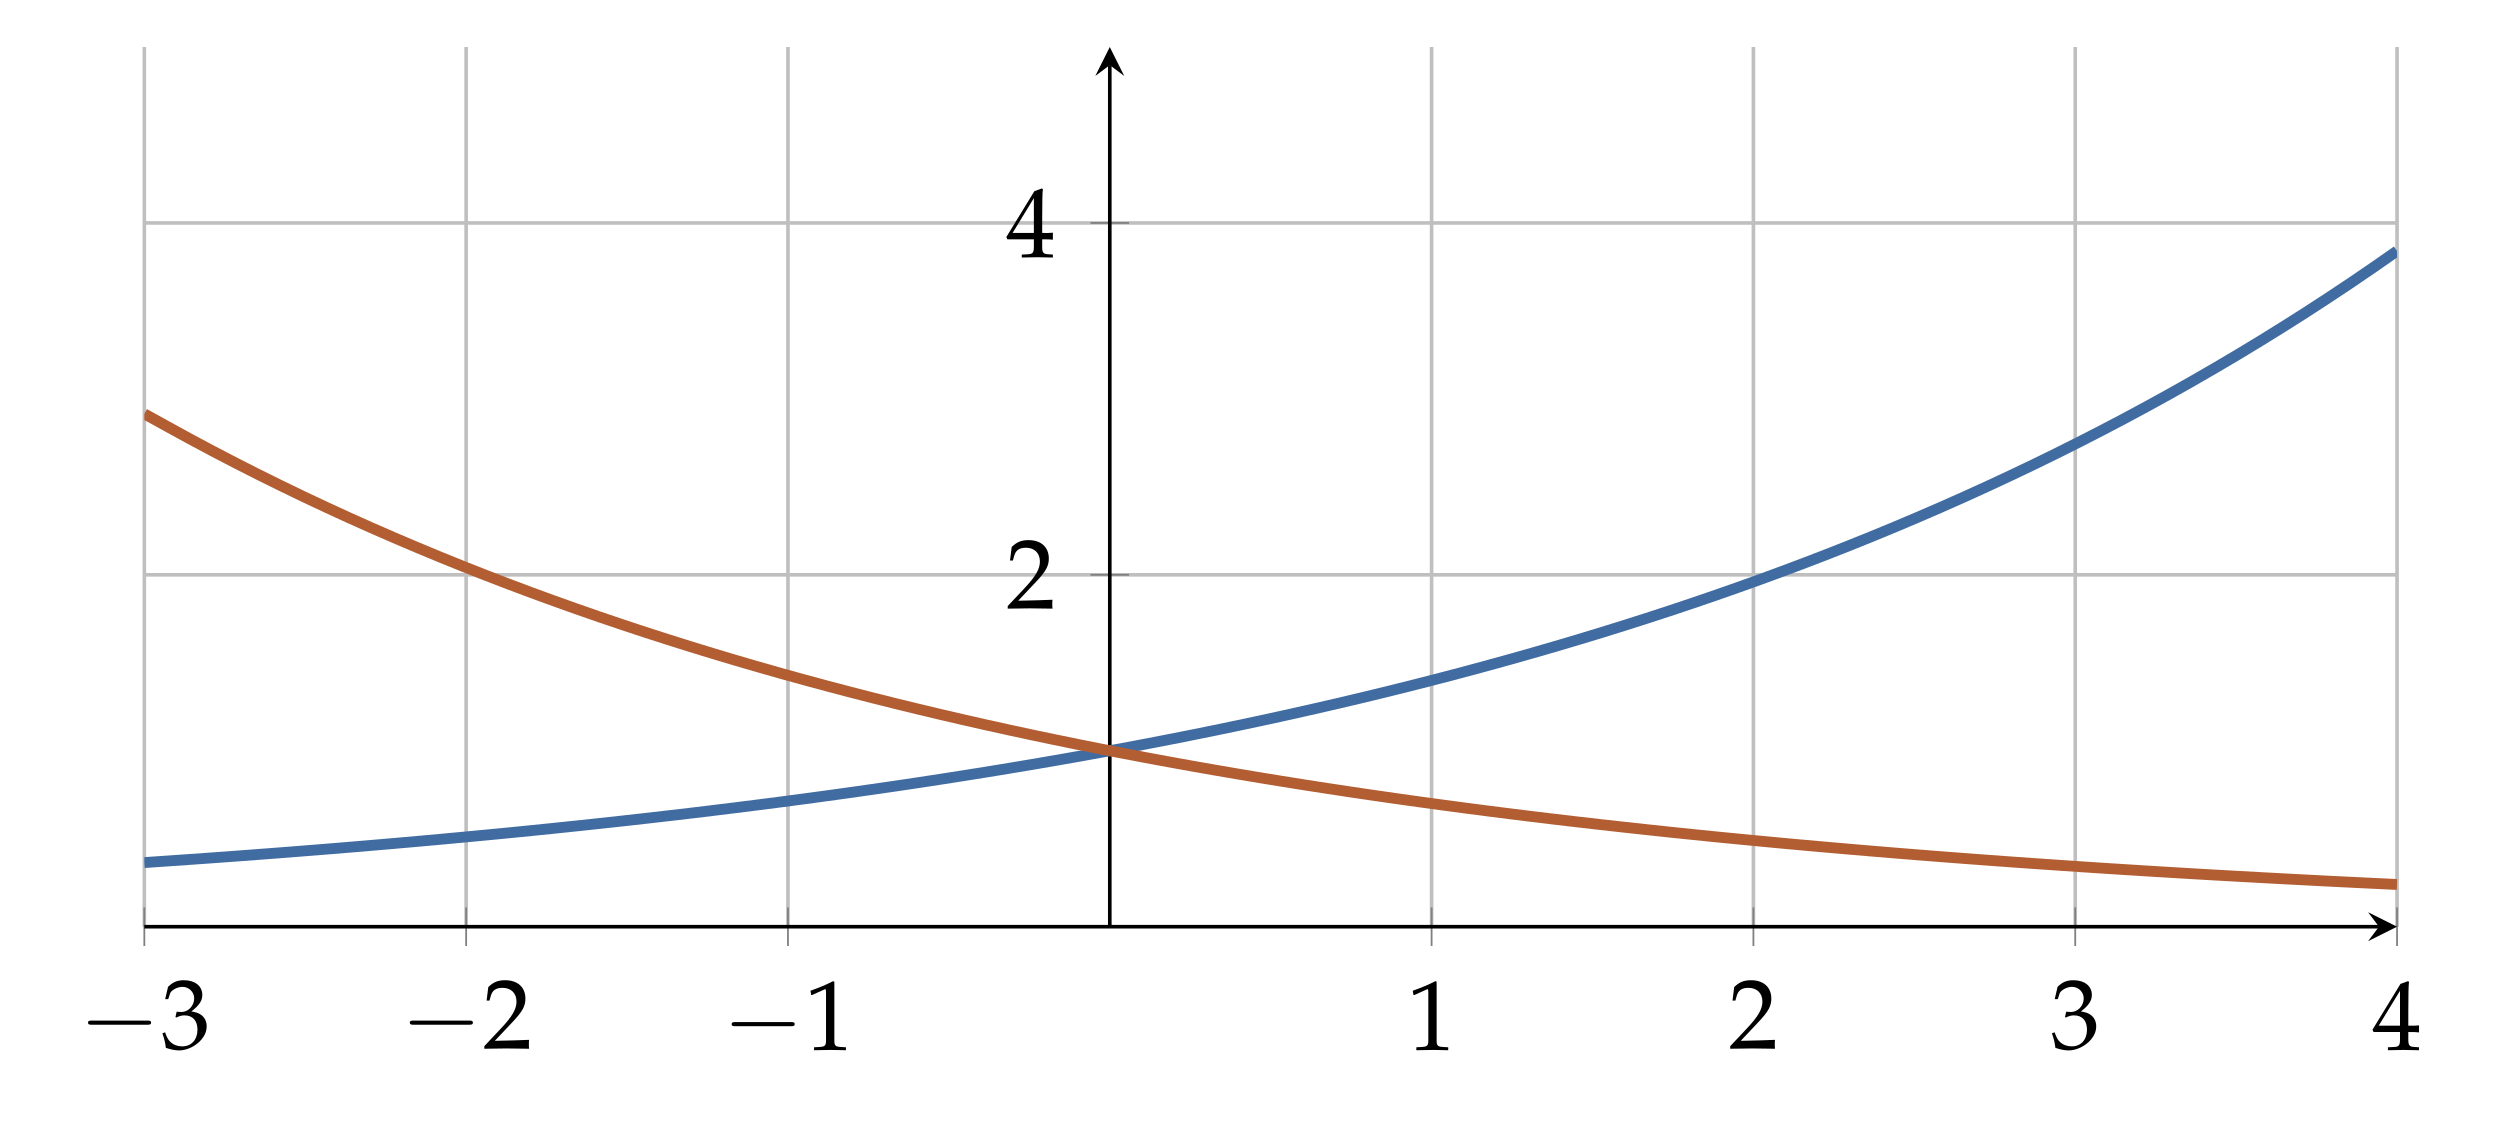
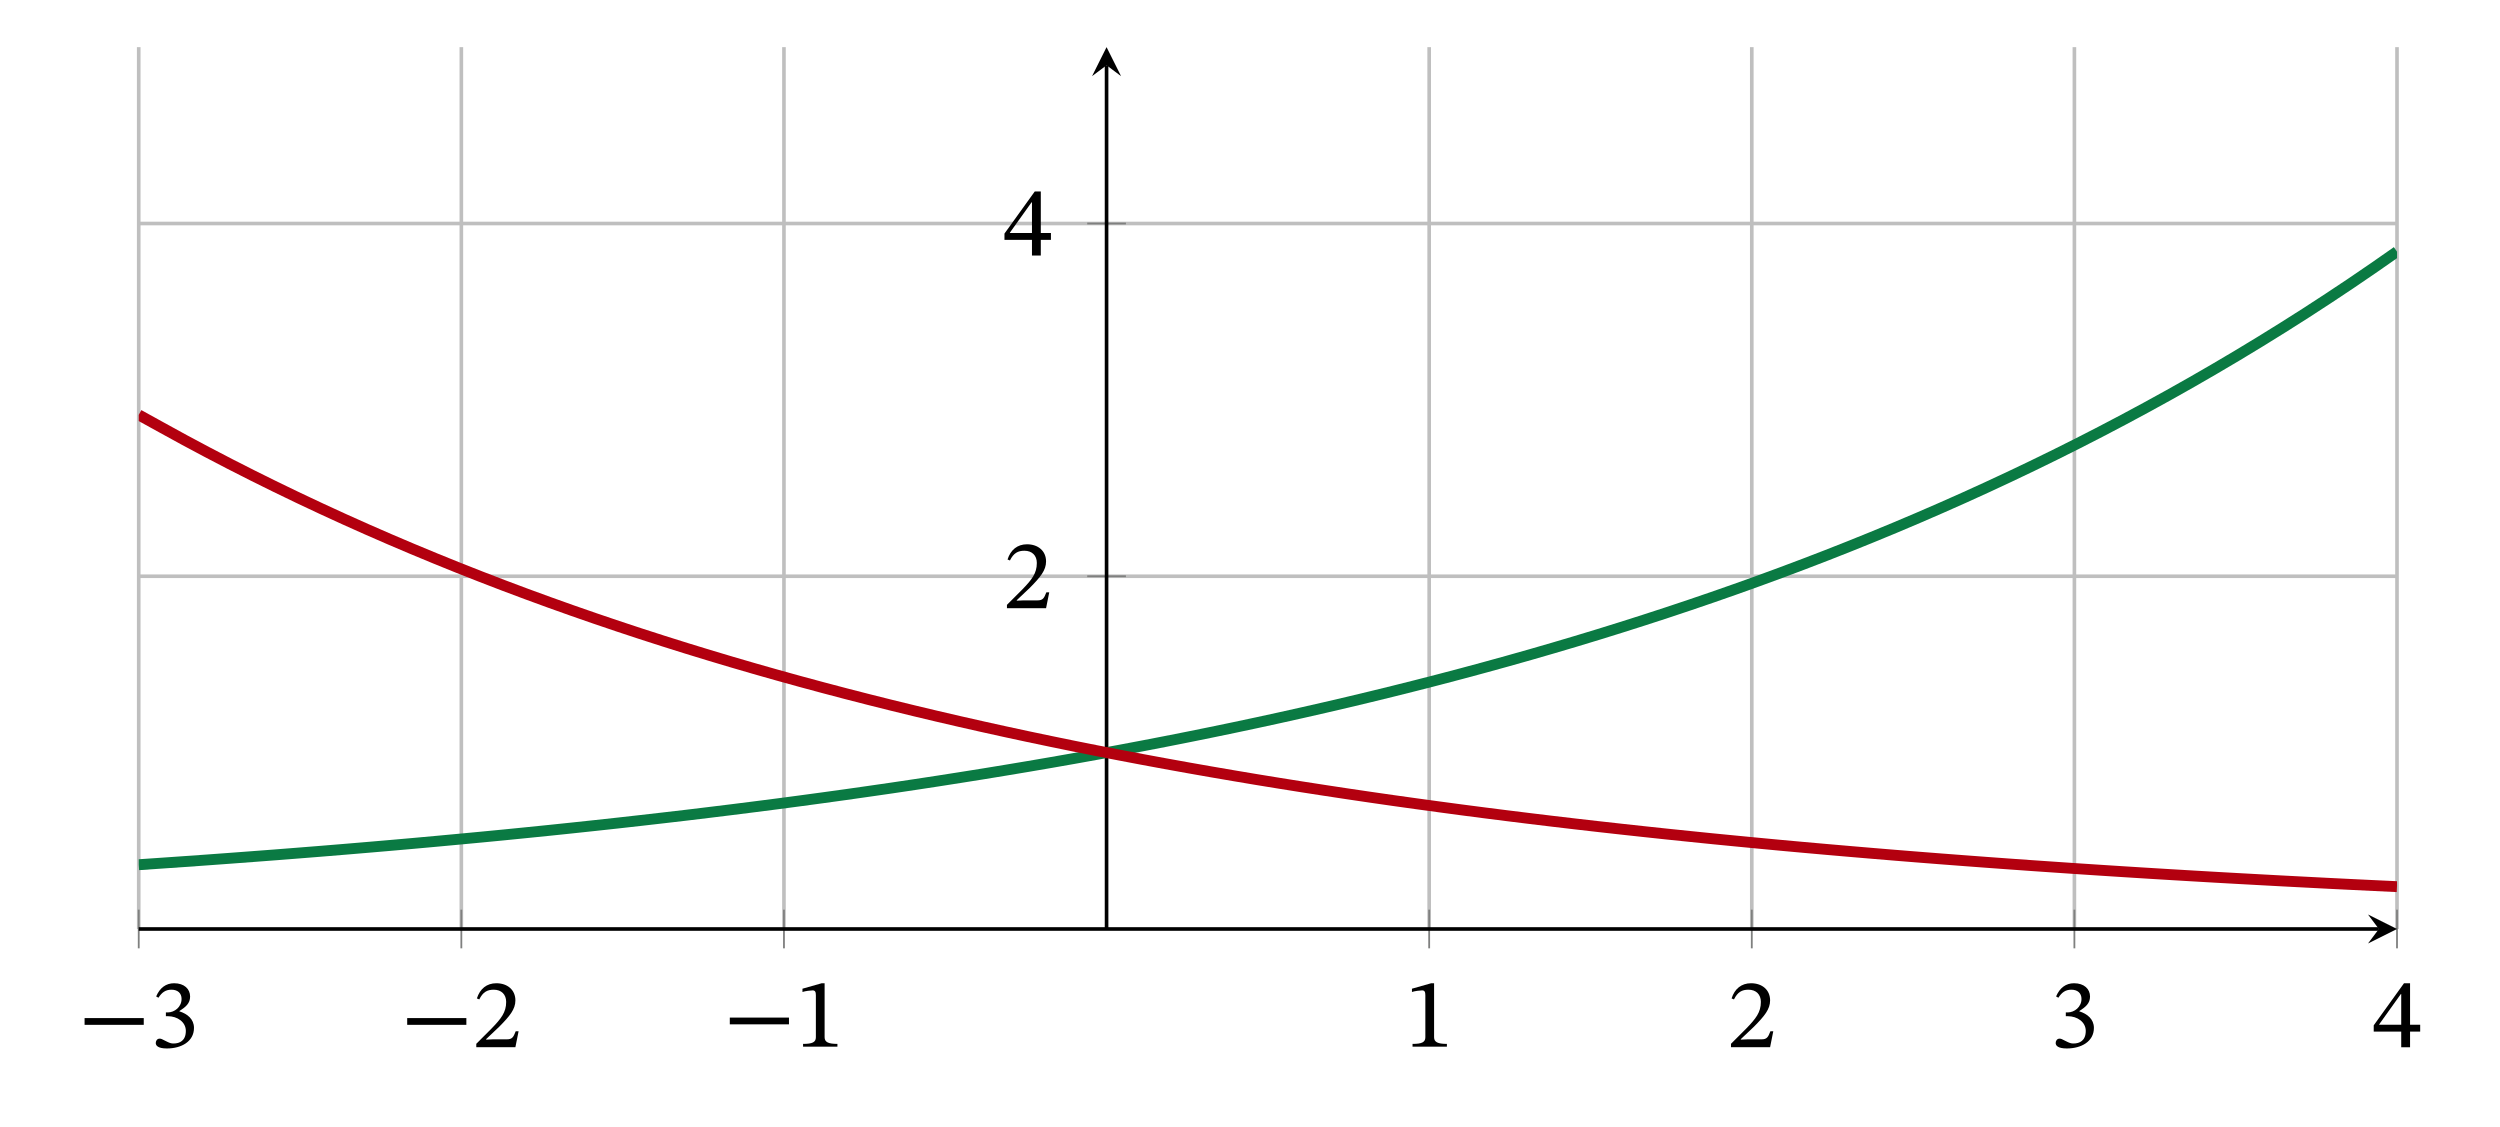
- <svg xmlns="http://www.w3.org/2000/svg" xmlns:xlink="http://www.w3.org/1999/xlink" version="1.1" width="275.397" height="125.215" viewBox="0 0 275.397 125.215">
+ <svg xmlns="http://www.w3.org/2000/svg" xmlns:xlink="http://www.w3.org/1999/xlink" version="1.1" width="274.72" height="123.83" viewBox="0 0 274.72 123.83">
  <defs>
-     <path id="font_1_1" d="M.659 .23C.676 .23 .694 .23 .694 .25 .694 .27 .676 .27 .659 .27H.118C.101 .27 .083 .27 .083 .25 .083 .23 .101 .23 .118 .23H.659Z" />
-     <path id="font_2_13" d="M.043 .498H.074L.092 .554C.103 .588 .166 .622 .218 .622 .283 .622 .336 .569 .336 .506 .336 .431 .277 .368 .206 .368 .198 .368 .187 .369 .174 .37L.159 .371 .147 .318 .154 .312C.192 .329 .211 .334 .238 .334 .321 .334 .369 .281 .369 .19 .369 .088 .308 .021 .215 .021 .169 .021 .128 .036 .098 .064 .074 .086 .061 .109 .042 .163L.015 .153C.036 .092 .044 .056 .05 .006 .103-.012 .147-.02 .184-.02 .264-.02 .356 .025 .411 .092 .445 .133 .462 .177 .462 .224 .462 .272 .442 .314 .406 .339 .381 .357 .358 .365 .308 .374 .388 .436 .418 .482 .418 .541 .418 .63 .344 .689 .233 .689 .165 .689 .12 .67 .072 .622L.043 .498Z" />
-     <path id="font_2_12" d="M.016 .023V-.003C.203 0 .203 0 .239 0 .275 0 .275 0 .468-.003 .466 .018 .466 .028 .466 .042 .466 .055 .466 .065 .468 .087 .353 .082 .307 .081 .122 .077L.304 .27C.401 .373 .431 .428 .431 .503 .431 .618 .353 .689 .226 .689 .154 .689 .105 .669 .056 .619L.039 .483H.068L.081 .529C.097 .587 .133 .612 .2 .612 .286 .612 .341 .558 .341 .473 .341 .398 .299 .324 .186 .204L.016 .023Z" />
-     <path id="font_2_11" d="M.067 .555H.077L.206 .613C.207 .614 .208 .614 .209 .614 .215 .614 .217 .605 .217 .581V.096C.217 .044 .206 .033 .152 .03L.096 .027V-.003C.25 0 .25 0 .261 0 .274 0 .296 0 .33-.001 .342-.002 .377-.002 .418-.003V.027L.366 .03C.311 .033 .301 .044 .301 .096V.689L.287 .694C.222 .66 .151 .63 .06 .598L.067 .555Z" />
-     <path id="font_2_14" d="M.28 .181V.106C.28 .046 .269 .032 .22 .03L.158 .027V-.003C.291 0 .291 0 .315 0 .339 0 .339 0 .472-.003V.027L.424 .03C.375 .033 .364 .046 .364 .106V.181C.423 .181 .444 .18 .472 .177V.248C.425 .244 .406 .244 .391 .245H.388 .364V.384C.364 .562 .366 .648 .371 .689L.359 .694 .285 .667 .002 .204 .013 .181H.28M.28 .245H.065L.28 .597V.245Z" />
-     <clipPath id="clip_3">
-       <path transform="matrix(1,0,0,-1,15.899,102.084)" d="M0 0H248.157V96.905H0Z" />
+     <path id="font_1_1197" d="M.658 .225V.293H.062V.225H.658Z" />
+     <path id="font_1_1140" d="M.086 .498C.12 .551 .157 .579 .217 .579 .279 .579 .319 .545 .319 .486 .319 .405 .248 .35 .18 .35H.161V.312H.181C.277 .312 .362 .253 .362 .164 .362 .066 .301 .037 .238 .037 .214 .037 .2 .041 .157 .063 .122 .081 .114 .086 .098 .086 .072 .086 .059 .063 .059 .042 .059 .016 .081-.013 .171-.013 .317-.013 .444 .057 .444 .194 .444 .283 .377 .336 .297 .361V.364C.36 .404 .405 .441 .405 .51 .405 .586 .346 .644 .244 .644 .162 .644 .1 .598 .063 .511L.086 .498Z" />
+     <path id="font_1_1139" d="M.464 .16H.435C.412 .1 .399 .079 .346 .079H.207L.137 .076V.081L.269 .206C.375 .313 .432 .382 .432 .471 .432 .576 .353 .644 .24 .644 .143 .644 .075 .588 .044 .491L.068 .481C.105 .556 .149 .579 .214 .579 .291 .579 .339 .531 .339 .456 .339 .351 .289 .288 .19 .186L.038 .034V0H.432L.464 .16Z" />
+     <path id="font_1_1138" d="M.426 0V.028C.334 .028 .297 .046 .297 .095V.639H.268L.074 .584V.551C.105 .561 .156 .567 .176 .567 .201 .567 .209 .553 .209 .518V.095C.209 .045 .174 .028 .08 .028V0H.426Z" />
+     <path id="font_1_1141" d="M.481 .158V.227H.379V.645H.318L.013 .221V.158H.29V0H.379V.158H.481M.29 .227H.068V.231L.286 .536H.29V.227Z" />
+     <clipPath id="clip_2">
+       <path transform="matrix(1,0,0,-1,15.245,102.085)" d="M0 0H248.157V96.905H0Z" />
    </clipPath>
  </defs>
-   <path transform="matrix(1,0,0,-1,15.899,102.084)" stroke-width=".399" stroke-linecap="butt" stroke-miterlimit="10" stroke-linejoin="miter" fill="none" stroke="#bfbfbf" d="M0 0V96.905M35.451 0V96.905M70.902 0V96.905M141.804 0V96.905M177.255 0V96.905M212.706 0V96.905M248.157 0V96.905" />
-   <path transform="matrix(1,0,0,-1,15.899,102.084)" stroke-width=".399" stroke-linecap="butt" stroke-miterlimit="10" stroke-linejoin="miter" fill="none" stroke="#bfbfbf" d="M0 38.762H248.157M0 77.524H248.157" />
-   <path transform="matrix(1,0,0,-1,15.899,102.084)" stroke-width=".199" stroke-linecap="butt" stroke-miterlimit="10" stroke-linejoin="miter" fill="none" stroke="#7f807f" d="M0-2.126V2.126M35.451-2.126V2.126M70.902-2.126V2.126M141.804-2.126V2.126M177.255-2.126V2.126M212.706-2.126V2.126M248.157-2.126V2.126" />
-   <path transform="matrix(1,0,0,-1,15.899,102.084)" stroke-width=".199" stroke-linecap="butt" stroke-miterlimit="10" stroke-linejoin="miter" fill="none" stroke="#7f807f" d="M104.227 38.762H108.479M104.227 77.524H108.479" />
-   <path transform="matrix(1,0,0,-1,15.899,102.084)" stroke-width=".399" stroke-linecap="butt" stroke-miterlimit="10" stroke-linejoin="miter" fill="none" stroke="#000000" d="M0 0H246.165" />
-   <path transform="matrix(1,0,0,-1,262.0636,102.084)" d="M1.993 0-1.196 1.594 0 0-1.196-1.594" />
-   <path transform="matrix(1,0,0,-1,15.899,102.084)" stroke-width=".399" stroke-linecap="butt" stroke-miterlimit="10" stroke-linejoin="miter" fill="none" stroke="#000000" d="M106.353 0V94.912" />
-   <path transform="matrix(0,-1,-1,-0,122.252,7.171517)" d="M1.993 0-1.196 1.594 0 0-1.196-1.594" />
-   <use data-text="−" xlink:href="#font_1_1" transform="matrix(11.3673,0,0,-11.3673,8.754001,115.496)" />
-   <use data-text="3" xlink:href="#font_2_13" transform="matrix(10.9091,0,0,-10.9091,17.726,115.496)" />
-   <use data-text="−" xlink:href="#font_1_1" transform="matrix(11.3673,0,0,-11.3673,44.204,115.496)" />
-   <use data-text="2" xlink:href="#font_2_12" transform="matrix(10.9091,0,0,-10.9091,53.177,115.496)" />
-   <use data-text="−" xlink:href="#font_1_1" transform="matrix(11.3673,0,0,-11.3673,79.655,115.66)" />
-   <use data-text="1" xlink:href="#font_2_11" transform="matrix(10.9091,0,0,-10.9091,88.627,115.66)" />
-   <use data-text="1" xlink:href="#font_2_11" transform="matrix(10.9091,0,0,-10.9091,154.974,115.66)" />
-   <use data-text="2" xlink:href="#font_2_12" transform="matrix(10.9091,0,0,-10.9091,190.425,115.496)" />
-   <use data-text="3" xlink:href="#font_2_13" transform="matrix(10.9091,0,0,-10.9091,225.875,115.496)" />
-   <use data-text="4" xlink:href="#font_2_14" transform="matrix(10.9091,0,0,-10.9091,261.326,115.66)" />
-   <use data-text="2" xlink:href="#font_2_12" transform="matrix(10.9091,0,0,-10.9091,110.835,67.015)" />
-   <use data-text="4" xlink:href="#font_2_14" transform="matrix(10.9091,0,0,-10.9091,110.835,28.336)" />
-   <g clip-path="url(#clip_3)">
-     <path transform="matrix(1,0,0,-1,15.899,102.084)" stroke-width="1.196" stroke-linecap="butt" stroke-miterlimit="10" stroke-linejoin="miter" fill="none" stroke="#416ca2" d="M0 7.063 2.507 7.235 5.013 7.409 7.52 7.587 10.026 7.77 12.533 7.958 15.04 8.148 17.546 8.345 20.053 8.545 22.559 8.751 25.066 8.962 27.573 9.177 30.079 9.398 32.586 9.625 35.092 9.858 37.599 10.094 40.106 10.336 42.612 10.586 45.119 10.84 47.625 11.102 50.132 11.37 52.639 11.643 55.145 11.924 57.652 12.211 60.158 12.503 62.665 12.806 65.171 13.114 67.678 13.43 70.185 13.752 72.691 14.084 75.198 14.423 77.704 14.77 80.211 15.127 82.718 15.489 85.224 15.863 87.731 16.245 90.237 16.637 92.744 17.036 95.251 17.447 97.757 17.866 100.264 18.296 102.77 18.736 105.277 19.188 107.784 19.646 110.29 20.119 112.797 20.603 115.303 21.099 117.81 21.607 120.317 22.127 122.823 22.659 125.33 23.205 127.836 23.764 130.343 24.336 132.85 24.921 135.356 25.521 137.863 26.136 140.369 26.765 142.876 27.409 145.383 28.069 147.889 28.745 150.396 29.437 152.902 30.145 155.409 30.871 157.916 31.614 160.422 32.375 162.929 33.155 165.435 33.953 167.942 34.77 170.449 35.607 172.955 36.464 175.462 37.342 177.968 38.24 180.475 39.161 182.981 40.104 185.488 41.069 187.995 42.058 190.501 43.071 193.008 44.107 195.514 45.169 198.021 46.257 200.528 47.37 203.034 48.511 205.541 49.679 208.047 50.874 210.554 52.099 213.061 53.353 215.567 54.637 218.074 55.953 220.58 57.3 223.087 58.679 225.594 60.092 228.1 61.539 230.607 63.02 233.113 64.537 235.62 66.091 238.127 67.681 240.633 69.312 243.14 70.98 245.646 72.689 248.153 74.438" />
-     <path transform="matrix(1,0,0,-1,15.899,102.084)" stroke-width="1.196" stroke-linecap="butt" stroke-miterlimit="10" stroke-linejoin="miter" fill="none" stroke="#b35e32" d="M0 56.496 2.507 55.113 5.013 53.738 7.52 52.4 10.026 51.095 12.533 49.822 15.04 48.581 17.546 47.371 20.053 46.191 22.559 45.04 25.066 43.918 27.573 42.824 30.079 41.758 32.586 40.718 35.092 39.703 37.599 38.714 40.106 37.749 42.612 36.809 45.119 35.892 47.625 34.998 50.132 34.126 52.639 33.276 55.145 32.447 57.652 31.639 60.158 30.851 62.665 30.083 65.171 29.333 67.678 28.602 70.185 27.89 72.691 27.195 75.198 26.518 77.704 25.857 80.211 25.213 82.718 24.585 85.224 23.973 87.731 23.375 90.237 22.793 92.744 22.225 95.251 21.672 97.757 21.132 100.264 20.606 102.77 20.092 105.277 19.592 107.784 19.108 110.29 18.631 112.797 18.168 115.303 17.715 117.81 17.274 120.317 16.844 122.823 16.423 125.33 16.015 127.836 15.615 130.343 15.227 132.85 14.847 135.356 14.477 137.863 14.116 140.369 13.766 142.876 13.423 145.383 13.087 147.889 12.761 150.396 12.443 152.902 12.133 155.409 11.831 157.916 11.536 160.422 11.249 162.929 10.97 165.435 10.697 167.942 10.429 170.449 10.17 172.955 9.915 175.462 9.67 177.968 9.429 180.475 9.192 182.981 8.964 185.488 8.741 187.995 8.524 190.501 8.311 193.008 8.103 195.514 7.901 198.021 7.705 200.528 7.514 203.034 7.326 205.541 7.143 208.047 6.965 210.554 6.793 213.061 6.622 215.567 6.457 218.074 6.296 220.58 6.139 223.087 5.986 225.594 5.837 228.1 5.691 230.607 5.55 233.113 5.413 235.62 5.277 238.127 5.147 240.633 5.017 243.14 4.893 245.646 4.771 248.153 4.652" />
+   <path transform="matrix(1,0,0,-1,15.245,102.085)" stroke-width=".399" stroke-linecap="butt" stroke-miterlimit="10" stroke-linejoin="miter" fill="none" stroke="#bfbfbf" d="M0 0V96.905M35.451 0V96.905M70.902 0V96.905M141.804 0V96.905M177.255 0V96.905M212.706 0V96.905M248.157 0V96.905" />
+   <path transform="matrix(1,0,0,-1,15.245,102.085)" stroke-width=".399" stroke-linecap="butt" stroke-miterlimit="10" stroke-linejoin="miter" fill="none" stroke="#bfbfbf" d="M0 38.762H248.157M0 77.524H248.157" />
+   <path transform="matrix(1,0,0,-1,15.245,102.085)" stroke-width=".199" stroke-linecap="butt" stroke-miterlimit="10" stroke-linejoin="miter" fill="none" stroke="#7f807f" d="M0-2.126V2.126M35.451-2.126V2.126M70.902-2.126V2.126M141.804-2.126V2.126M177.255-2.126V2.126M212.706-2.126V2.126M248.157-2.126V2.126" />
+   <path transform="matrix(1,0,0,-1,15.245,102.085)" stroke-width=".199" stroke-linecap="butt" stroke-miterlimit="10" stroke-linejoin="miter" fill="none" stroke="#7f807f" d="M104.227 38.762H108.479M104.227 77.524H108.479" />
+   <path transform="matrix(1,0,0,-1,15.245,102.085)" stroke-width=".399" stroke-linecap="butt" stroke-miterlimit="10" stroke-linejoin="miter" fill="none" stroke="#000000" d="M0 0H246.165" />
+   <path transform="matrix(1,0,0,-1,261.4096,102.085)" d="M1.993 0-1.196 1.594 0 0-1.196-1.594" />
+   <path transform="matrix(1,0,0,-1,15.245,102.085)" stroke-width=".399" stroke-linecap="butt" stroke-miterlimit="10" stroke-linejoin="miter" fill="none" stroke="#000000" d="M106.353 0V94.912" />
+   <path transform="matrix(0,-1,-1,-0,121.598,7.172516)" d="M1.993 0-1.196 1.594 0 0-1.196-1.594" />
+   <use data-text="−" xlink:href="#font_1_1197" transform="matrix(10.9091,0,0,-10.9091,8.618,115.072)" />
+   <use data-text="3" xlink:href="#font_1_1140" transform="matrix(10.9091,0,0,-10.9091,16.47255,115.072)" />
+   <use data-text="−" xlink:href="#font_1_1197" transform="matrix(10.9091,0,0,-10.9091,44.069,115.072)" />
+   <use data-text="2" xlink:href="#font_1_1139" transform="matrix(10.9091,0,0,-10.9091,51.92355,115.072)" />
+   <use data-text="−" xlink:href="#font_1_1197" transform="matrix(10.9091,0,0,-10.9091,79.52001,115.017)" />
+   <use data-text="1" xlink:href="#font_1_1138" transform="matrix(10.9091,0,0,-10.9091,87.37456,115.017)" />
+   <use data-text="1" xlink:href="#font_1_1138" transform="matrix(10.9091,0,0,-10.9091,154.349,115.017)" />
+   <use data-text="2" xlink:href="#font_1_1139" transform="matrix(10.9091,0,0,-10.9091,189.8,115.072)" />
+   <use data-text="3" xlink:href="#font_1_1140" transform="matrix(10.9091,0,0,-10.9091,225.251,115.072)" />
+   <use data-text="4" xlink:href="#font_1_1141" transform="matrix(10.9091,0,0,-10.9091,260.702,115.083)" />
+   <use data-text="2" xlink:href="#font_1_1139" transform="matrix(10.9091,0,0,-10.9091,110.237,66.836)" />
+   <use data-text="4" xlink:href="#font_1_1141" transform="matrix(10.9091,0,0,-10.9091,110.237,28.079)" />
+   <g clip-path="url(#clip_2)">
+     <path transform="matrix(1,0,0,-1,15.245,102.085)" stroke-width="1.196" stroke-linecap="butt" stroke-miterlimit="10" stroke-linejoin="miter" fill="none" stroke="#0a7a43" d="M0 7.063 2.507 7.235 5.013 7.409 7.52 7.587 10.026 7.77 12.533 7.958 15.04 8.148 17.546 8.345 20.053 8.545 22.559 8.751 25.066 8.962 27.573 9.177 30.079 9.398 32.586 9.625 35.092 9.858 37.599 10.094 40.106 10.336 42.612 10.586 45.119 10.84 47.625 11.102 50.132 11.37 52.639 11.643 55.145 11.924 57.652 12.211 60.158 12.503 62.665 12.806 65.171 13.114 67.678 13.43 70.185 13.752 72.691 14.084 75.198 14.423 77.704 14.77 80.211 15.127 82.718 15.489 85.224 15.863 87.731 16.245 90.237 16.637 92.744 17.036 95.251 17.447 97.757 17.866 100.264 18.296 102.77 18.736 105.277 19.188 107.784 19.646 110.29 20.119 112.797 20.603 115.303 21.099 117.81 21.607 120.317 22.127 122.823 22.659 125.33 23.205 127.836 23.764 130.343 24.336 132.85 24.921 135.356 25.521 137.863 26.136 140.369 26.765 142.876 27.409 145.383 28.069 147.889 28.745 150.396 29.437 152.902 30.145 155.409 30.871 157.916 31.614 160.422 32.375 162.929 33.155 165.435 33.953 167.942 34.77 170.449 35.607 172.955 36.464 175.462 37.342 177.968 38.24 180.475 39.161 182.981 40.104 185.488 41.069 187.995 42.058 190.501 43.071 193.008 44.107 195.514 45.169 198.021 46.257 200.528 47.37 203.034 48.511 205.541 49.679 208.047 50.874 210.554 52.099 213.061 53.353 215.567 54.637 218.074 55.953 220.58 57.3 223.087 58.679 225.594 60.092 228.1 61.539 230.607 63.02 233.113 64.537 235.62 66.091 238.127 67.681 240.633 69.312 243.14 70.98 245.646 72.689 248.153 74.438" />
+     <path transform="matrix(1,0,0,-1,15.245,102.085)" stroke-width="1.196" stroke-linecap="butt" stroke-miterlimit="10" stroke-linejoin="miter" fill="none" stroke="#b3000f" d="M0 56.496 2.507 55.113 5.013 53.738 7.52 52.4 10.026 51.095 12.533 49.822 15.04 48.581 17.546 47.371 20.053 46.191 22.559 45.04 25.066 43.918 27.573 42.824 30.079 41.758 32.586 40.718 35.092 39.703 37.599 38.714 40.106 37.749 42.612 36.809 45.119 35.892 47.625 34.998 50.132 34.126 52.639 33.276 55.145 32.447 57.652 31.639 60.158 30.851 62.665 30.083 65.171 29.333 67.678 28.602 70.185 27.89 72.691 27.195 75.198 26.518 77.704 25.857 80.211 25.213 82.718 24.585 85.224 23.973 87.731 23.375 90.237 22.793 92.744 22.225 95.251 21.672 97.757 21.132 100.264 20.606 102.77 20.092 105.277 19.592 107.784 19.108 110.29 18.631 112.797 18.168 115.303 17.715 117.81 17.274 120.317 16.844 122.823 16.423 125.33 16.015 127.836 15.615 130.343 15.227 132.85 14.847 135.356 14.477 137.863 14.116 140.369 13.766 142.876 13.423 145.383 13.087 147.889 12.761 150.396 12.443 152.902 12.133 155.409 11.831 157.916 11.536 160.422 11.249 162.929 10.97 165.435 10.697 167.942 10.429 170.449 10.17 172.955 9.915 175.462 9.67 177.968 9.429 180.475 9.192 182.981 8.964 185.488 8.741 187.995 8.524 190.501 8.311 193.008 8.103 195.514 7.901 198.021 7.705 200.528 7.514 203.034 7.326 205.541 7.143 208.047 6.965 210.554 6.793 213.061 6.622 215.567 6.457 218.074 6.296 220.58 6.139 223.087 5.986 225.594 5.837 228.1 5.691 230.607 5.55 233.113 5.413 235.62 5.277 238.127 5.147 240.633 5.017 243.14 4.893 245.646 4.771 248.153 4.652" />
  </g>
</svg>
